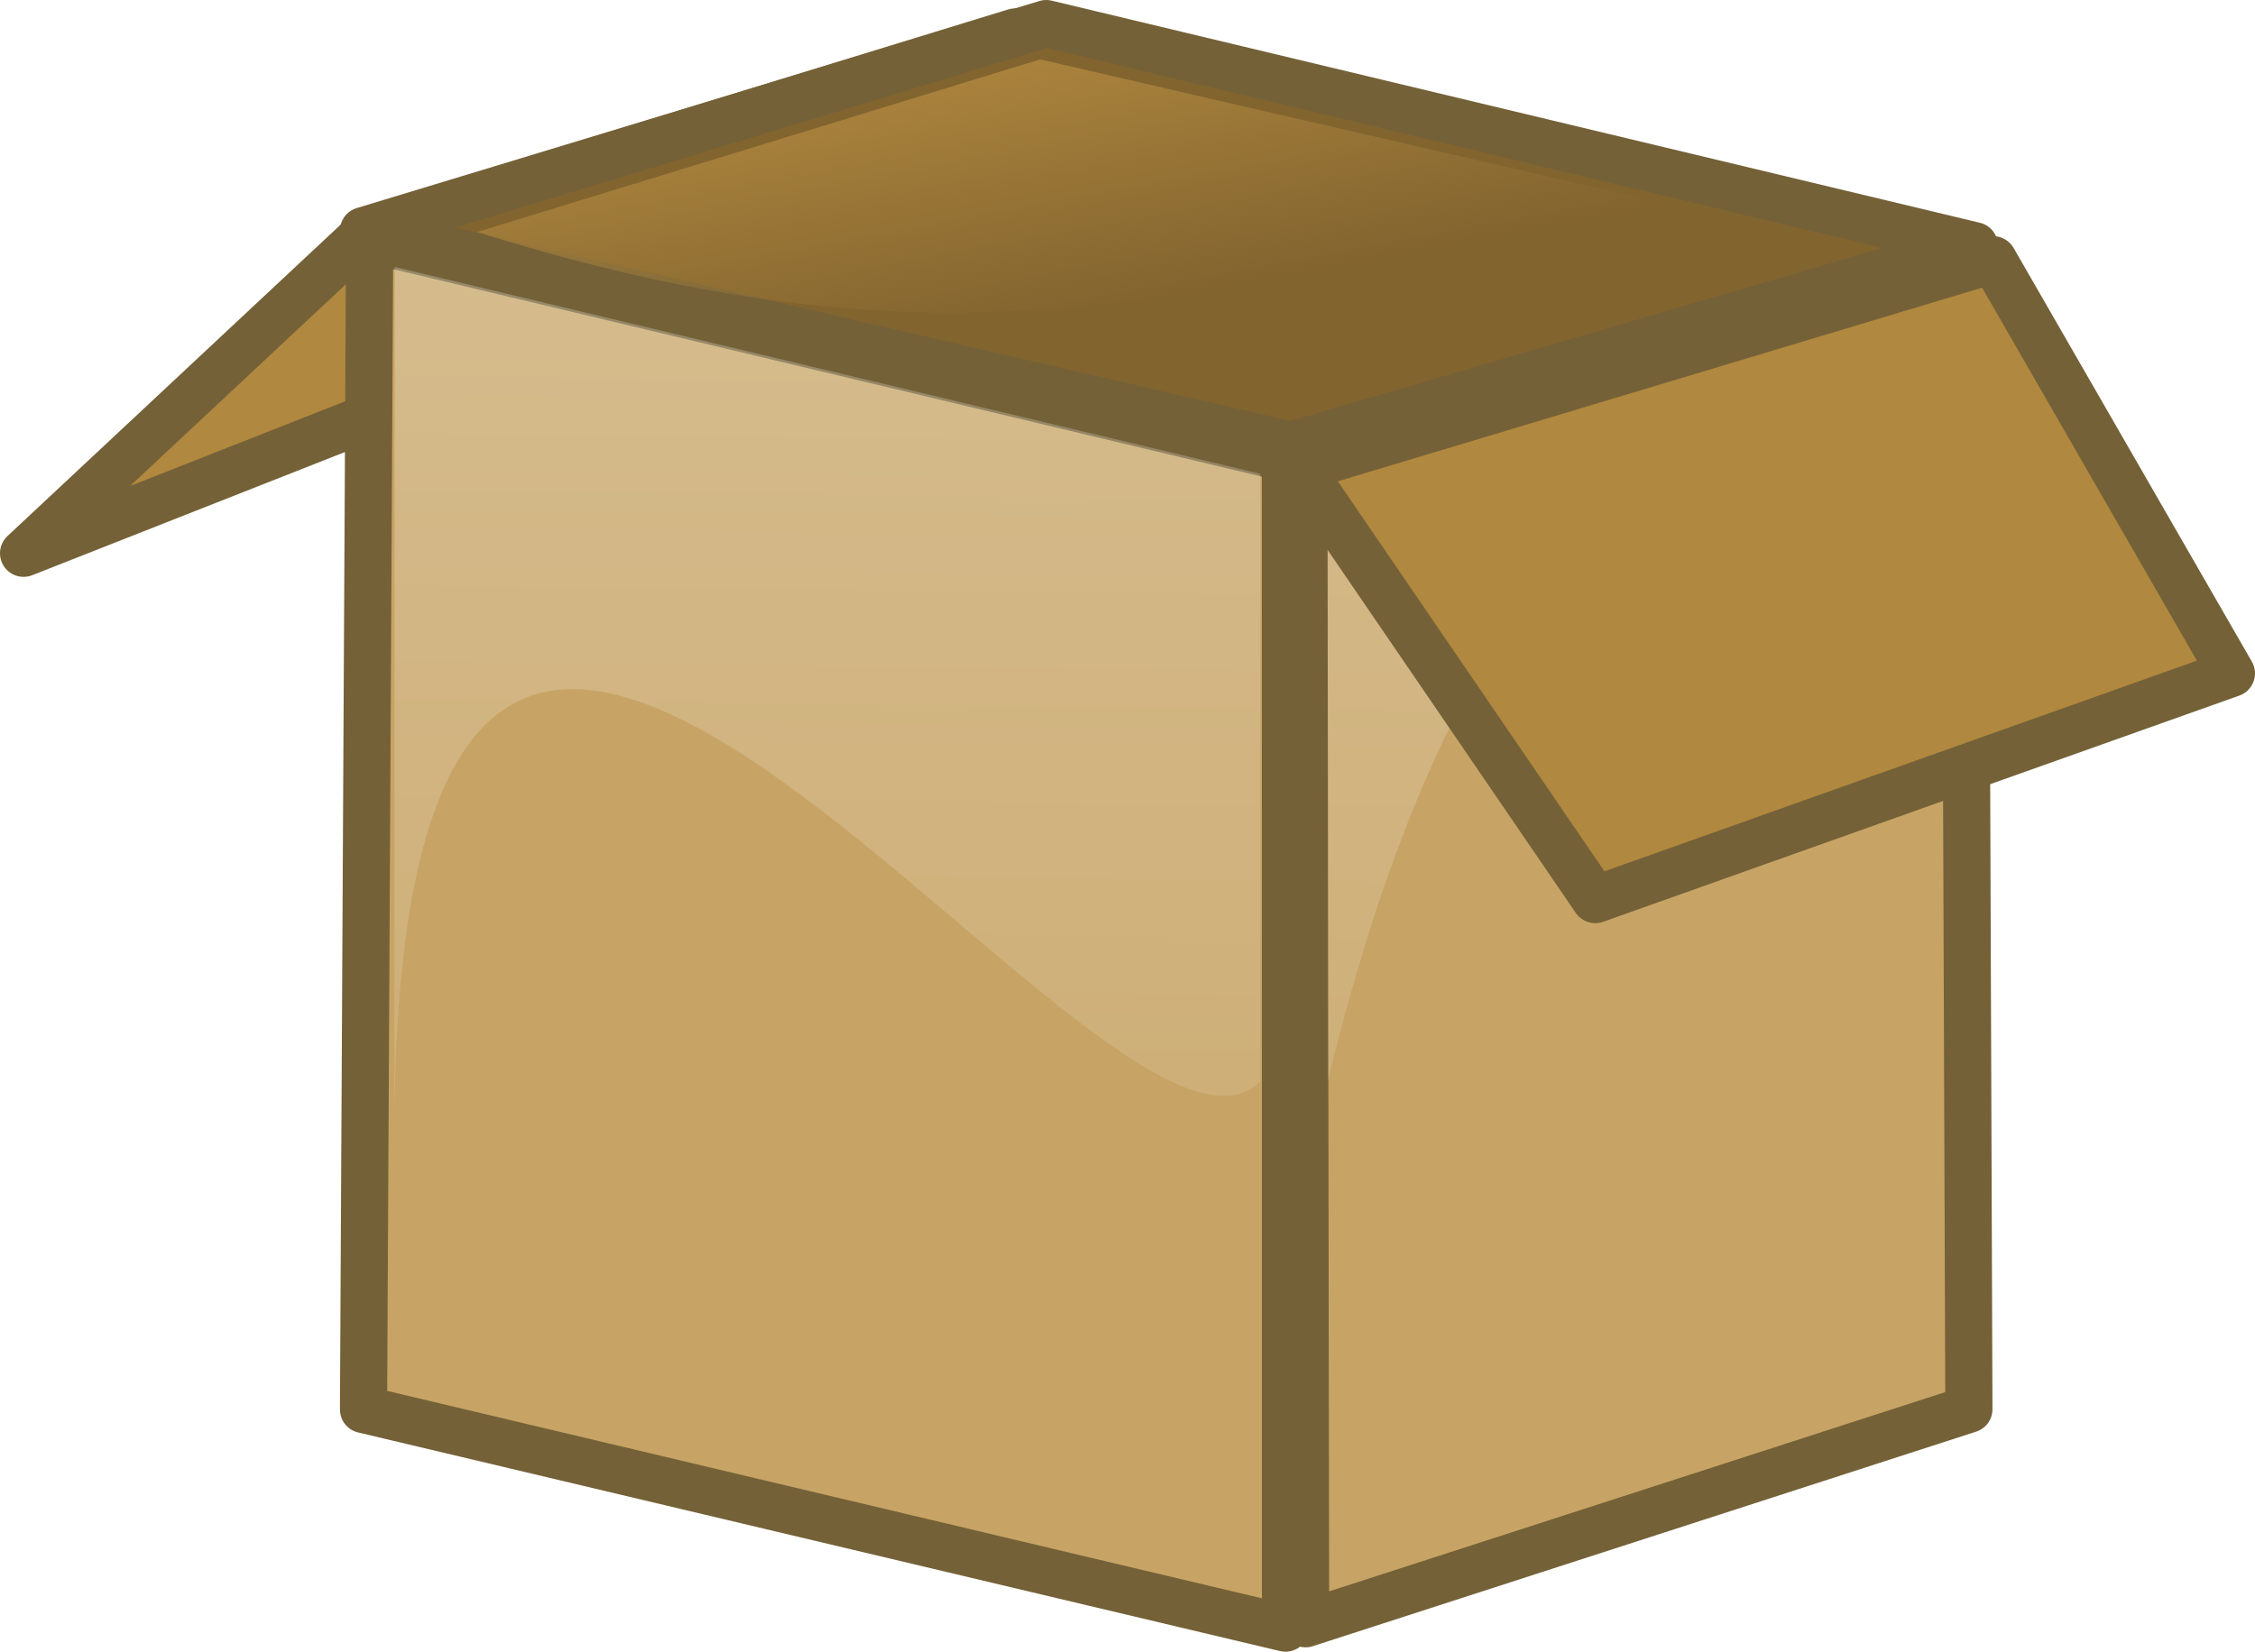
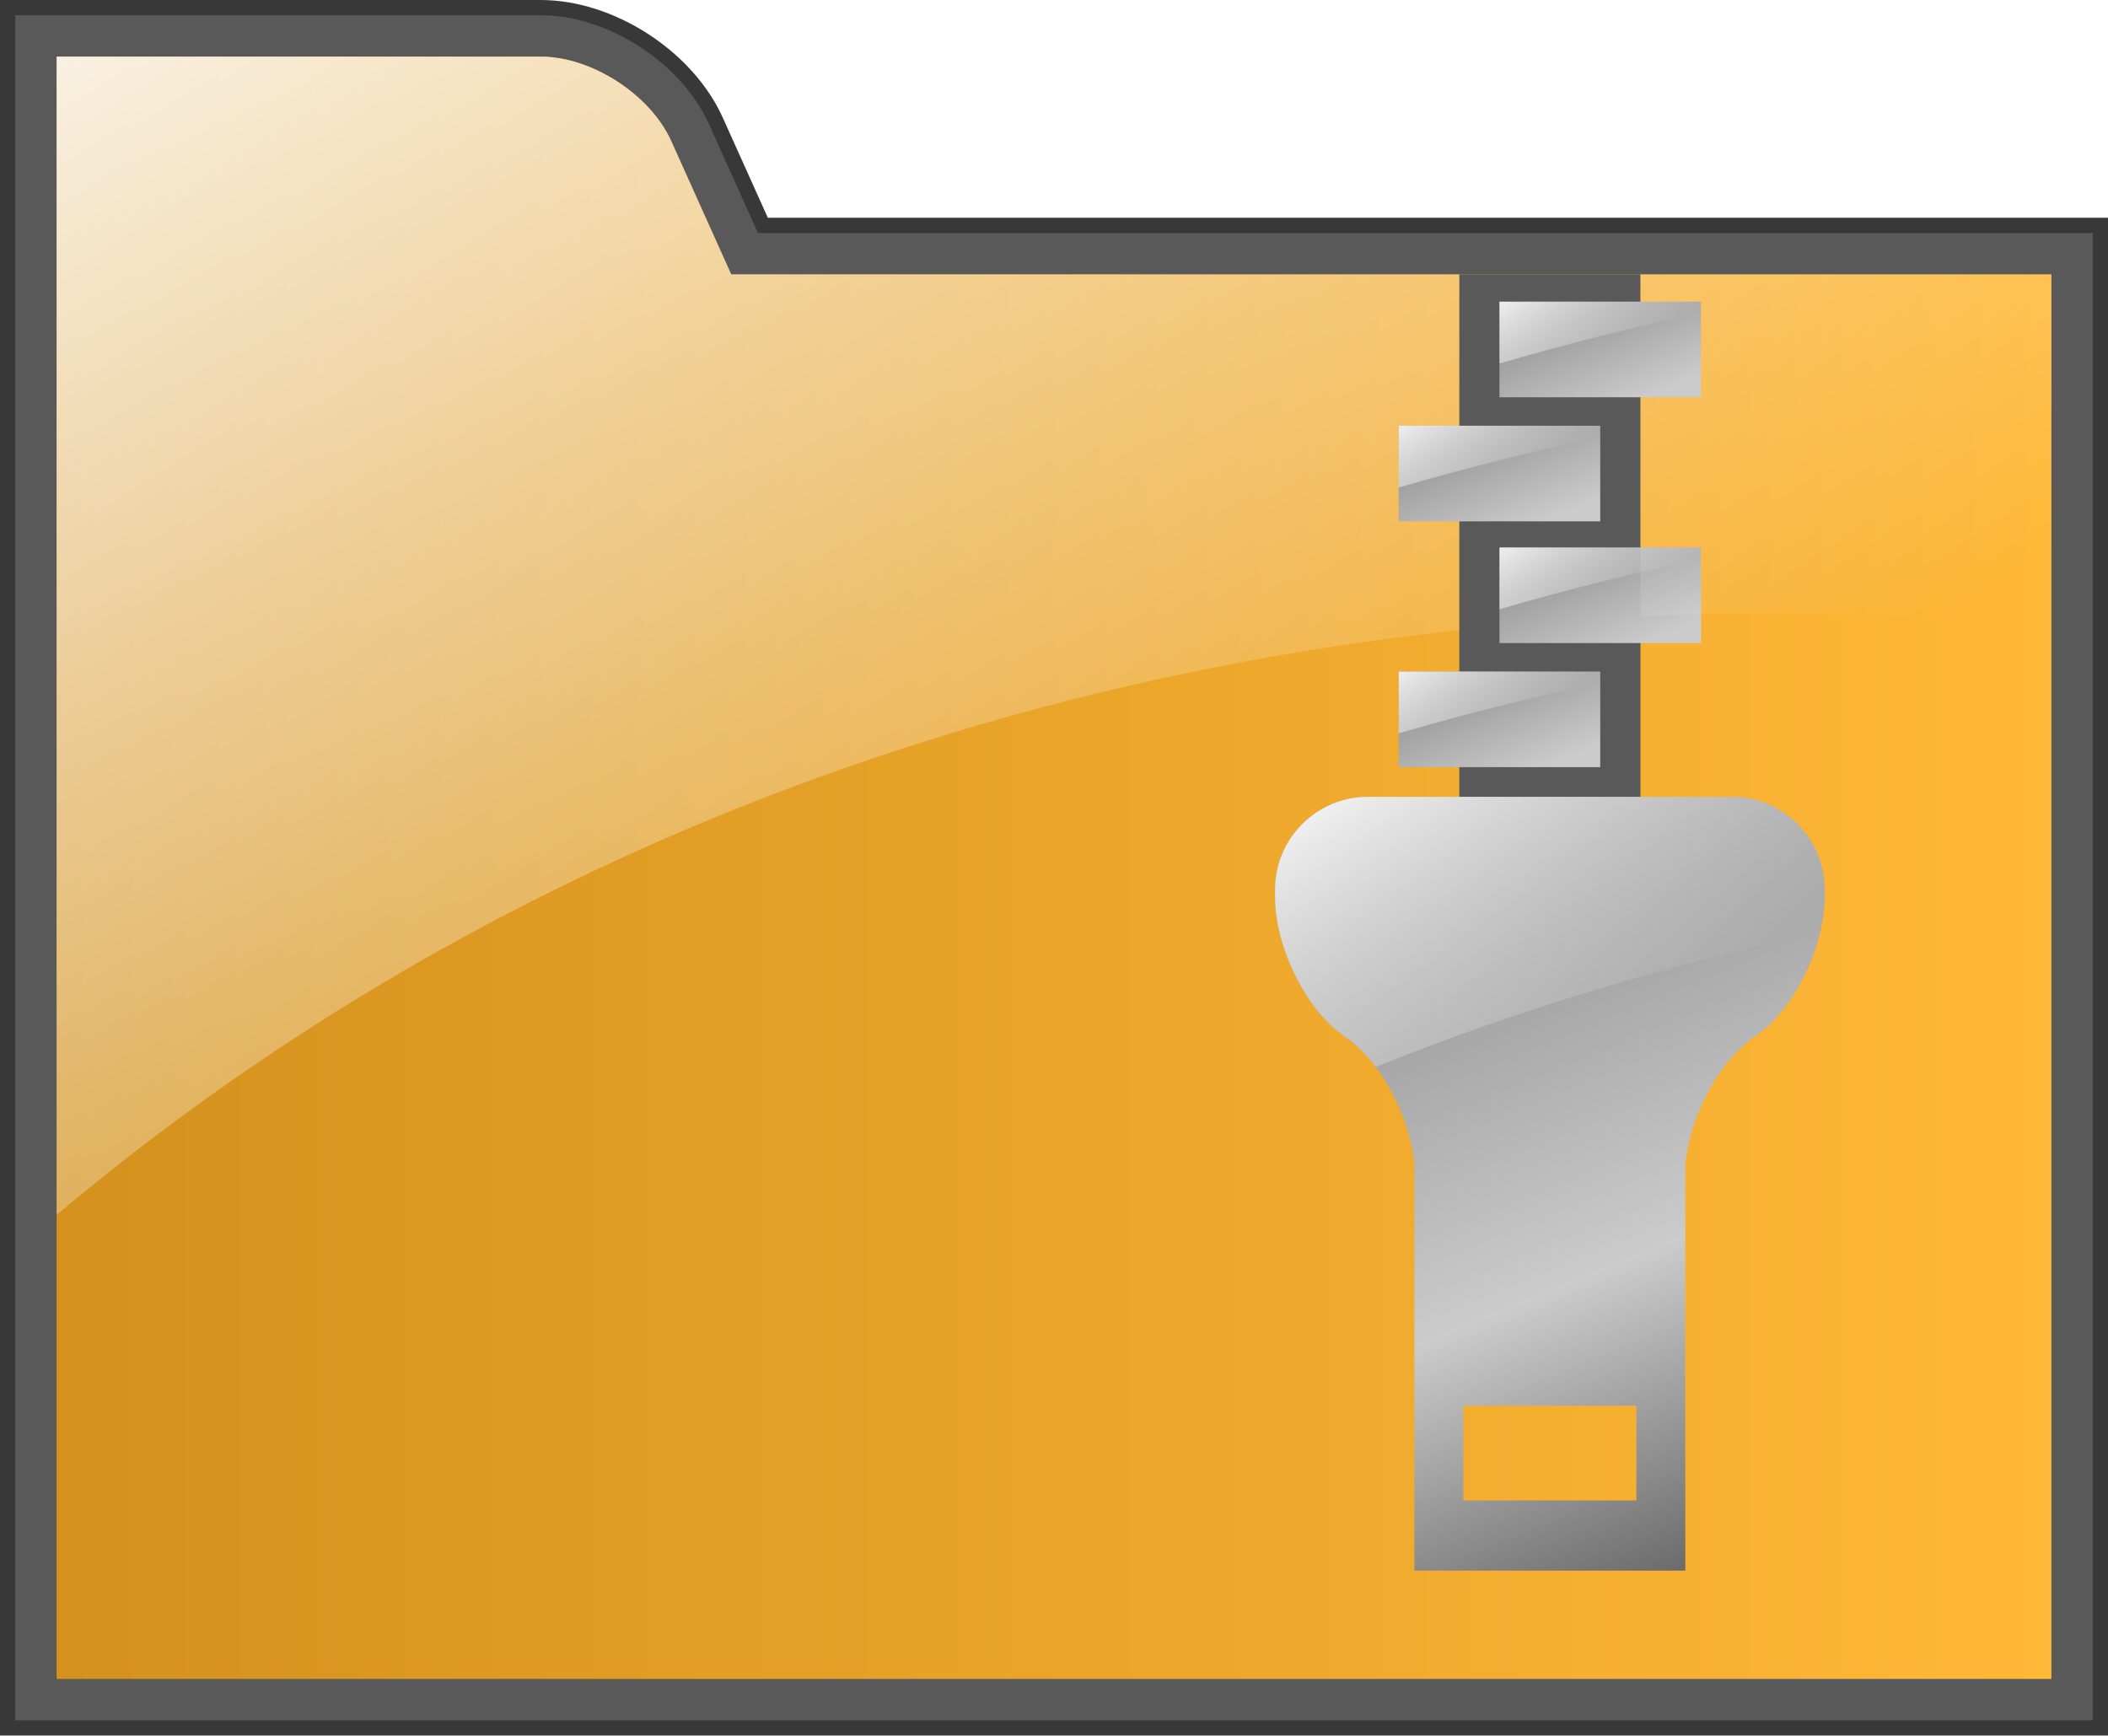
- <svg xmlns="http://www.w3.org/2000/svg" xmlns:xlink="http://www.w3.org/1999/xlink" id="svg2" viewBox="0 0 47.827 35.041" version="1.0" width="51.015" height="37.377">
-   <defs id="defs4">
-     <linearGradient id="linearGradient4294">
-       <stop id="stop4296" style="stop-color:#ffffff;stop-opacity:0.668" offset="0" />
-       <stop id="stop4298" style="stop-color:#ffffff;stop-opacity:0" offset="1" />
-     </linearGradient>
-     <linearGradient id="linearGradient3803" y2="190.88" xlink:href="#linearGradient4294" gradientUnits="userSpaceOnUse" x2="-83.837" gradientTransform="matrix(0.34104,0,0,0.34104,-64.883,27.268)" y1="-10.987" x1="-81.671" />
-     <linearGradient id="linearGradient3821" y2="57.477" gradientUnits="userSpaceOnUse" x2="-80.913" gradientTransform="rotate(180,-82.995,58.96)" y1="63.817" x1="-79.732">
-       <stop id="stop3817" style="stop-color:#b1883f" offset="0" />
-       <stop id="stop3819" style="stop-color:#b1883f;stop-opacity:0" offset="1" />
-     </linearGradient>
-     <linearGradient xlink:href="#linearGradient4294" id="linearGradient28" gradientUnits="userSpaceOnUse" gradientTransform="matrix(0.34104,0,0,0.34104,-64.883,27.268)" x1="-81.671" y1="-10.987" x2="-83.837" y2="190.88" />
-   </defs>
-   <g id="layer1" transform="translate(108.1498,-53.811)">
-     <path d="m -86.623,54.49 -6.75,5.434 -14.277,5.625 7.33,-6.854 z" style="fill:#b1883f;fill-rule:evenodd;stroke:#746137;stroke-width:1px;stroke-linejoin:round" id="path3823" />
-     <path d="m -80.886,63.528 -19.424,-4.64 -0.13,24.826 19.554,4.638 z" style="fill:#c7a465;stroke:#746137;stroke-linecap:square;stroke-linejoin:round" id="path3784" />
-     <path d="m -80.496,63.525 14.016,-4.213 0.089,24.396 -14.068,4.551 z" style="fill:#c7a465;stroke:#746137;stroke-linecap:square;stroke-linejoin:round" id="path3786" />
-     <path d="m -85.961,54.311 19.687,4.712 -14.493,4.236 -19.673,-4.555 z" style="fill:#82642f;stroke:#746137;stroke-linecap:square;stroke-linejoin:round" id="path3788" />
-     <path d="M -81.418,63.863 V 76.75 c -3.277,3.314 -18.561,-21.473 -18.368,1.66 l 0.007,-18.935 z" style="opacity:0.812;fill:url(#linearGradient28);fill-rule:evenodd" id="path3792" />
-     <path d="M -79.987,63.852 V 76.738 C -75.383,57.824 -66.71,64.56 -67.064,59.964 Z" style="opacity:0.812;fill:url(#linearGradient3803);fill-rule:evenodd" id="path3794" />
-     <path d="m -74.316,72.896 c 0,0 -6.258,-9.156 -6.258,-9.156 l 14.698,-4.419 c 0,0 5.053,8.776 5.053,8.776 0,0 -13.493,4.799 -13.493,4.799 z" style="fill:#b1883f;fill-rule:evenodd;stroke:#746137;stroke-width:1px;stroke-linejoin:round" id="path3790" />
-     <path d="m -67.705,59.314 c 0,0 -18.385,-4.243 -18.385,-4.243 l -11.939,3.661 c 14.25,4.5 17.824,-1.543 30.324,0.582 z" style="fill:url(#linearGradient3821);fill-rule:evenodd" id="path3813" />
-   </g>
+ <svg xmlns="http://www.w3.org/2000/svg" version="1.1" id="Capa_1" x="0px" y="0px" width="645.549px" height="531.538px" viewBox="-149.428 -19.529 645.549 531.538" enable-background="new -149.428 -19.529 645.549 531.538" xml:space="preserve">
+   <path fill="#595959" stroke="#383838" stroke-width="4.67" d="M16.154-17.193h-148.246h-15v15v496.867v15h15h610.879h15v-15V64.5  v-15h-15H84.2L69.808,17.505c-4.264-9.48-12.104-18.252-22.074-24.7C37.765-13.643,26.549-17.193,16.154-17.193L16.154-17.193z" />
+   <linearGradient id="SVGID_1_" gradientUnits="userSpaceOnUse" x1="-132.093" y1="246.24" x2="478.786" y2="246.24">
+     <stop offset="0" style="stop-color:#D4911C" />
+     <stop offset="1" style="stop-color:#FFB837" />
+   </linearGradient>
+   <path fill="url(#SVGID_1_)" d="M74.5,64.5L56.129,23.658l0,0C49.733,9.44,31.744-2.193,16.154-2.193h-148.246v496.867h610.879V64.5  H74.5z" />
+   <rect x="297.459" y="64.5" fill="#595959" width="55.475" height="160" />
+   <linearGradient id="SVGID_2_" gradientUnits="userSpaceOnUse" x1="289.283" y1="214.12" x2="386.876" y2="453.262">
+     <stop offset="0" style="stop-color:#858585" />
+     <stop offset="0.634" style="stop-color:#CBCBCB" />
+     <stop offset="1" style="stop-color:#6B6B6B" />
+   </linearGradient>
+   <path fill="url(#SVGID_2_)" d="M381.014,224.5H269.38c-15.591,0-28.347,12.756-28.347,28.347v2.307  c0,15.591,9.644,34.872,21.429,42.847c10.851,7.341,19.877,24.261,21.244,39.064V461.5h82.98V337.075  c1.364-14.807,10.393-31.732,21.245-39.075c11.785-7.975,21.429-27.256,21.429-42.847v-2.307  C409.361,237.256,396.605,224.5,381.014,224.5z M351.687,440h-52.98v-29h52.98V440z" />
+   <linearGradient id="SVGID_3_" gradientUnits="userSpaceOnUse" x1="300.238" y1="177.434" x2="319.292" y2="224.124">
+     <stop offset="0" style="stop-color:#858585" />
+     <stop offset="0.871" style="stop-color:#CBCBCB" />
+   </linearGradient>
+   <rect x="278.906" y="186.14" fill="url(#SVGID_3_)" width="61.719" height="29.279" />
+   <linearGradient id="SVGID_4_" gradientUnits="userSpaceOnUse" x1="331.099" y1="139.434" x2="350.153" y2="186.125">
+     <stop offset="0" style="stop-color:#858585" />
+     <stop offset="0.871" style="stop-color:#CBCBCB" />
+   </linearGradient>
+   <rect x="309.767" y="148.14" fill="url(#SVGID_4_)" width="61.719" height="29.279" />
+   <linearGradient id="SVGID_5_" gradientUnits="userSpaceOnUse" x1="300.238" y1="102.156" x2="319.292" y2="148.845">
+     <stop offset="0" style="stop-color:#858585" />
+     <stop offset="0.871" style="stop-color:#CBCBCB" />
+   </linearGradient>
+   <rect x="278.906" y="110.861" fill="url(#SVGID_5_)" width="61.719" height="29.279" />
+   <linearGradient id="SVGID_6_" gradientUnits="userSpaceOnUse" x1="331.099" y1="64.156" x2="350.153" y2="110.846">
+     <stop offset="0" style="stop-color:#858585" />
+     <stop offset="0.871" style="stop-color:#CBCBCB" />
+   </linearGradient>
+   <rect x="309.767" y="72.861" fill="url(#SVGID_6_)" width="61.719" height="29.279" />
+   <linearGradient id="SVGID_7_" gradientUnits="userSpaceOnUse" x1="-43.183" y1="-137.994" x2="232.822" y2="303.706">
+     <stop offset="0" style="stop-color:#FFFFFF" />
+     <stop offset="1" style="stop-color:#FFFFFF;stop-opacity:0" />
+   </linearGradient>
+   <path fill="url(#SVGID_7_)" d="M297.459,140.14v33.299C145.627,189.852-5.975,246.455-132.093,352.553V-2.193H16.154  c15.591,0,33.58,11.633,39.975,25.852L74.5,64.5h222.959v46.361h-18.553v29.279H297.459z M352.934,64.5v8.361h18.552v29.279h-18.552  v67.07c42.357-1.888,84.492-0.731,125.853,3.286V64.5H352.934z" />
+   <linearGradient id="SVGID_8_" gradientUnits="userSpaceOnUse" x1="283.867" y1="191.19" x2="349.932" y2="296.916">
+     <stop offset="0" style="stop-color:#FFFFFF" />
+     <stop offset="1" style="stop-color:#FFFFFF;stop-opacity:0" />
+   </linearGradient>
+   <path fill="url(#SVGID_8_)" d="M381.014,224.5H269.38c-15.591,0-28.347,12.756-28.347,28.347v2.307  c0,15.591,9.644,34.872,21.429,42.847c3.361,2.273,6.545,5.47,9.383,9.234c44.438-17.83,90.058-31.482,136.146-41.217  c0.883-3.694,1.37-7.372,1.37-10.864v-2.307C409.361,237.256,396.605,224.5,381.014,224.5z" />
+   <linearGradient id="SVGID_9_" gradientUnits="userSpaceOnUse" x1="294.132" y1="170.586" x2="314.907" y2="203.833">
+     <stop offset="0" style="stop-color:#FFFFFF" />
+     <stop offset="1" style="stop-color:#FFFFFF;stop-opacity:0" />
+   </linearGradient>
+   <path fill="url(#SVGID_9_)" d="M278.906,205.071c20.33-5.933,40.816-11.067,61.397-15.414c0.121-0.506,0.216-1.01,0.321-1.515  v-2.003h-61.719V205.071z" />
+   <linearGradient id="SVGID_10_" gradientUnits="userSpaceOnUse" x1="294.132" y1="95.307" x2="314.907" y2="128.554">
+     <stop offset="0" style="stop-color:#FFFFFF" />
+     <stop offset="1" style="stop-color:#FFFFFF;stop-opacity:0" />
+   </linearGradient>
+   <path fill="url(#SVGID_10_)" d="M278.906,129.792c20.33-5.933,40.816-11.067,61.397-15.414c0.121-0.506,0.216-1.01,0.321-1.515  v-2.003h-61.719V129.792z" />
+   <linearGradient id="SVGID_11_" gradientUnits="userSpaceOnUse" x1="324.992" y1="57.307" x2="345.768" y2="90.555">
+     <stop offset="0" style="stop-color:#FFFFFF" />
+     <stop offset="1" style="stop-color:#FFFFFF;stop-opacity:0" />
+   </linearGradient>
+   <path fill="url(#SVGID_11_)" d="M309.767,91.792c20.33-5.933,40.816-11.067,61.397-15.414c0.121-0.506,0.216-1.01,0.321-1.515  v-2.003h-61.719V91.792z" />
+   <linearGradient id="SVGID_12_" gradientUnits="userSpaceOnUse" x1="324.991" y1="132.585" x2="345.768" y2="165.834">
+     <stop offset="0" style="stop-color:#FFFFFF" />
+     <stop offset="1" style="stop-color:#FFFFFF;stop-opacity:0" />
+   </linearGradient>
+   <path fill="url(#SVGID_12_)" d="M309.767,167.071c20.33-5.933,40.816-11.067,61.397-15.414c0.121-0.506,0.216-1.01,0.321-1.515  v-2.003h-61.719V167.071z" />
</svg>
